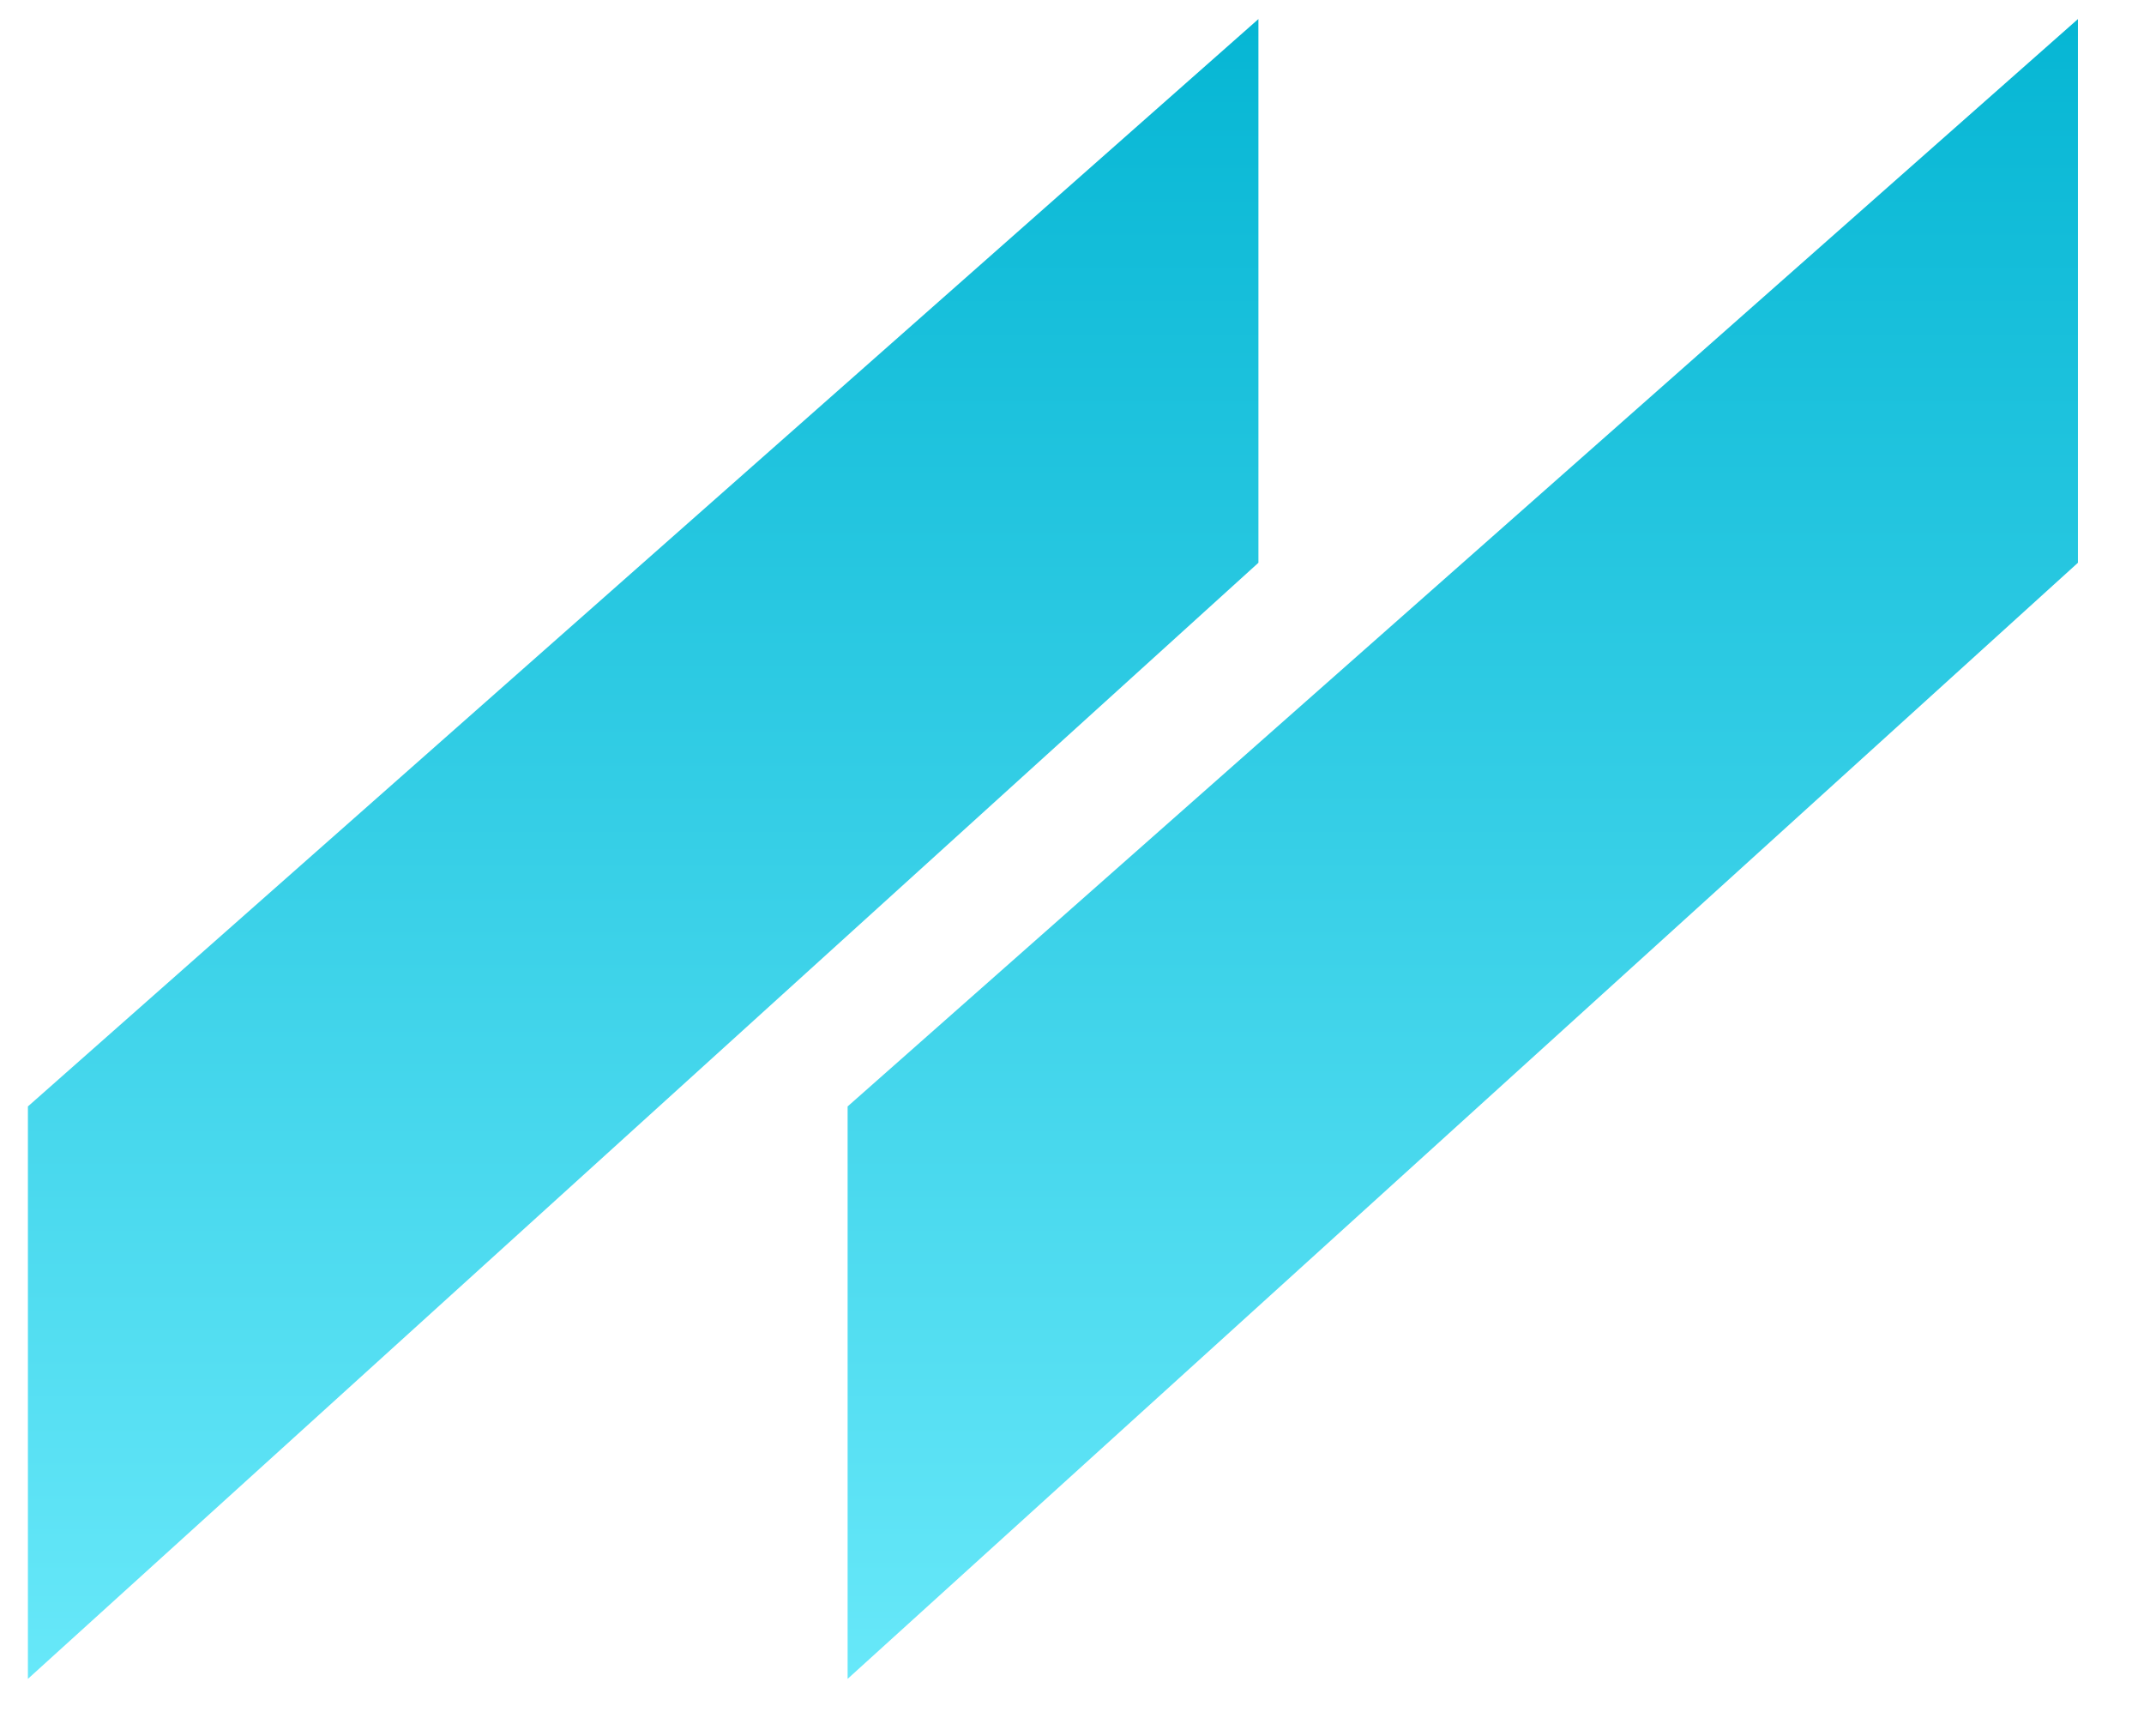
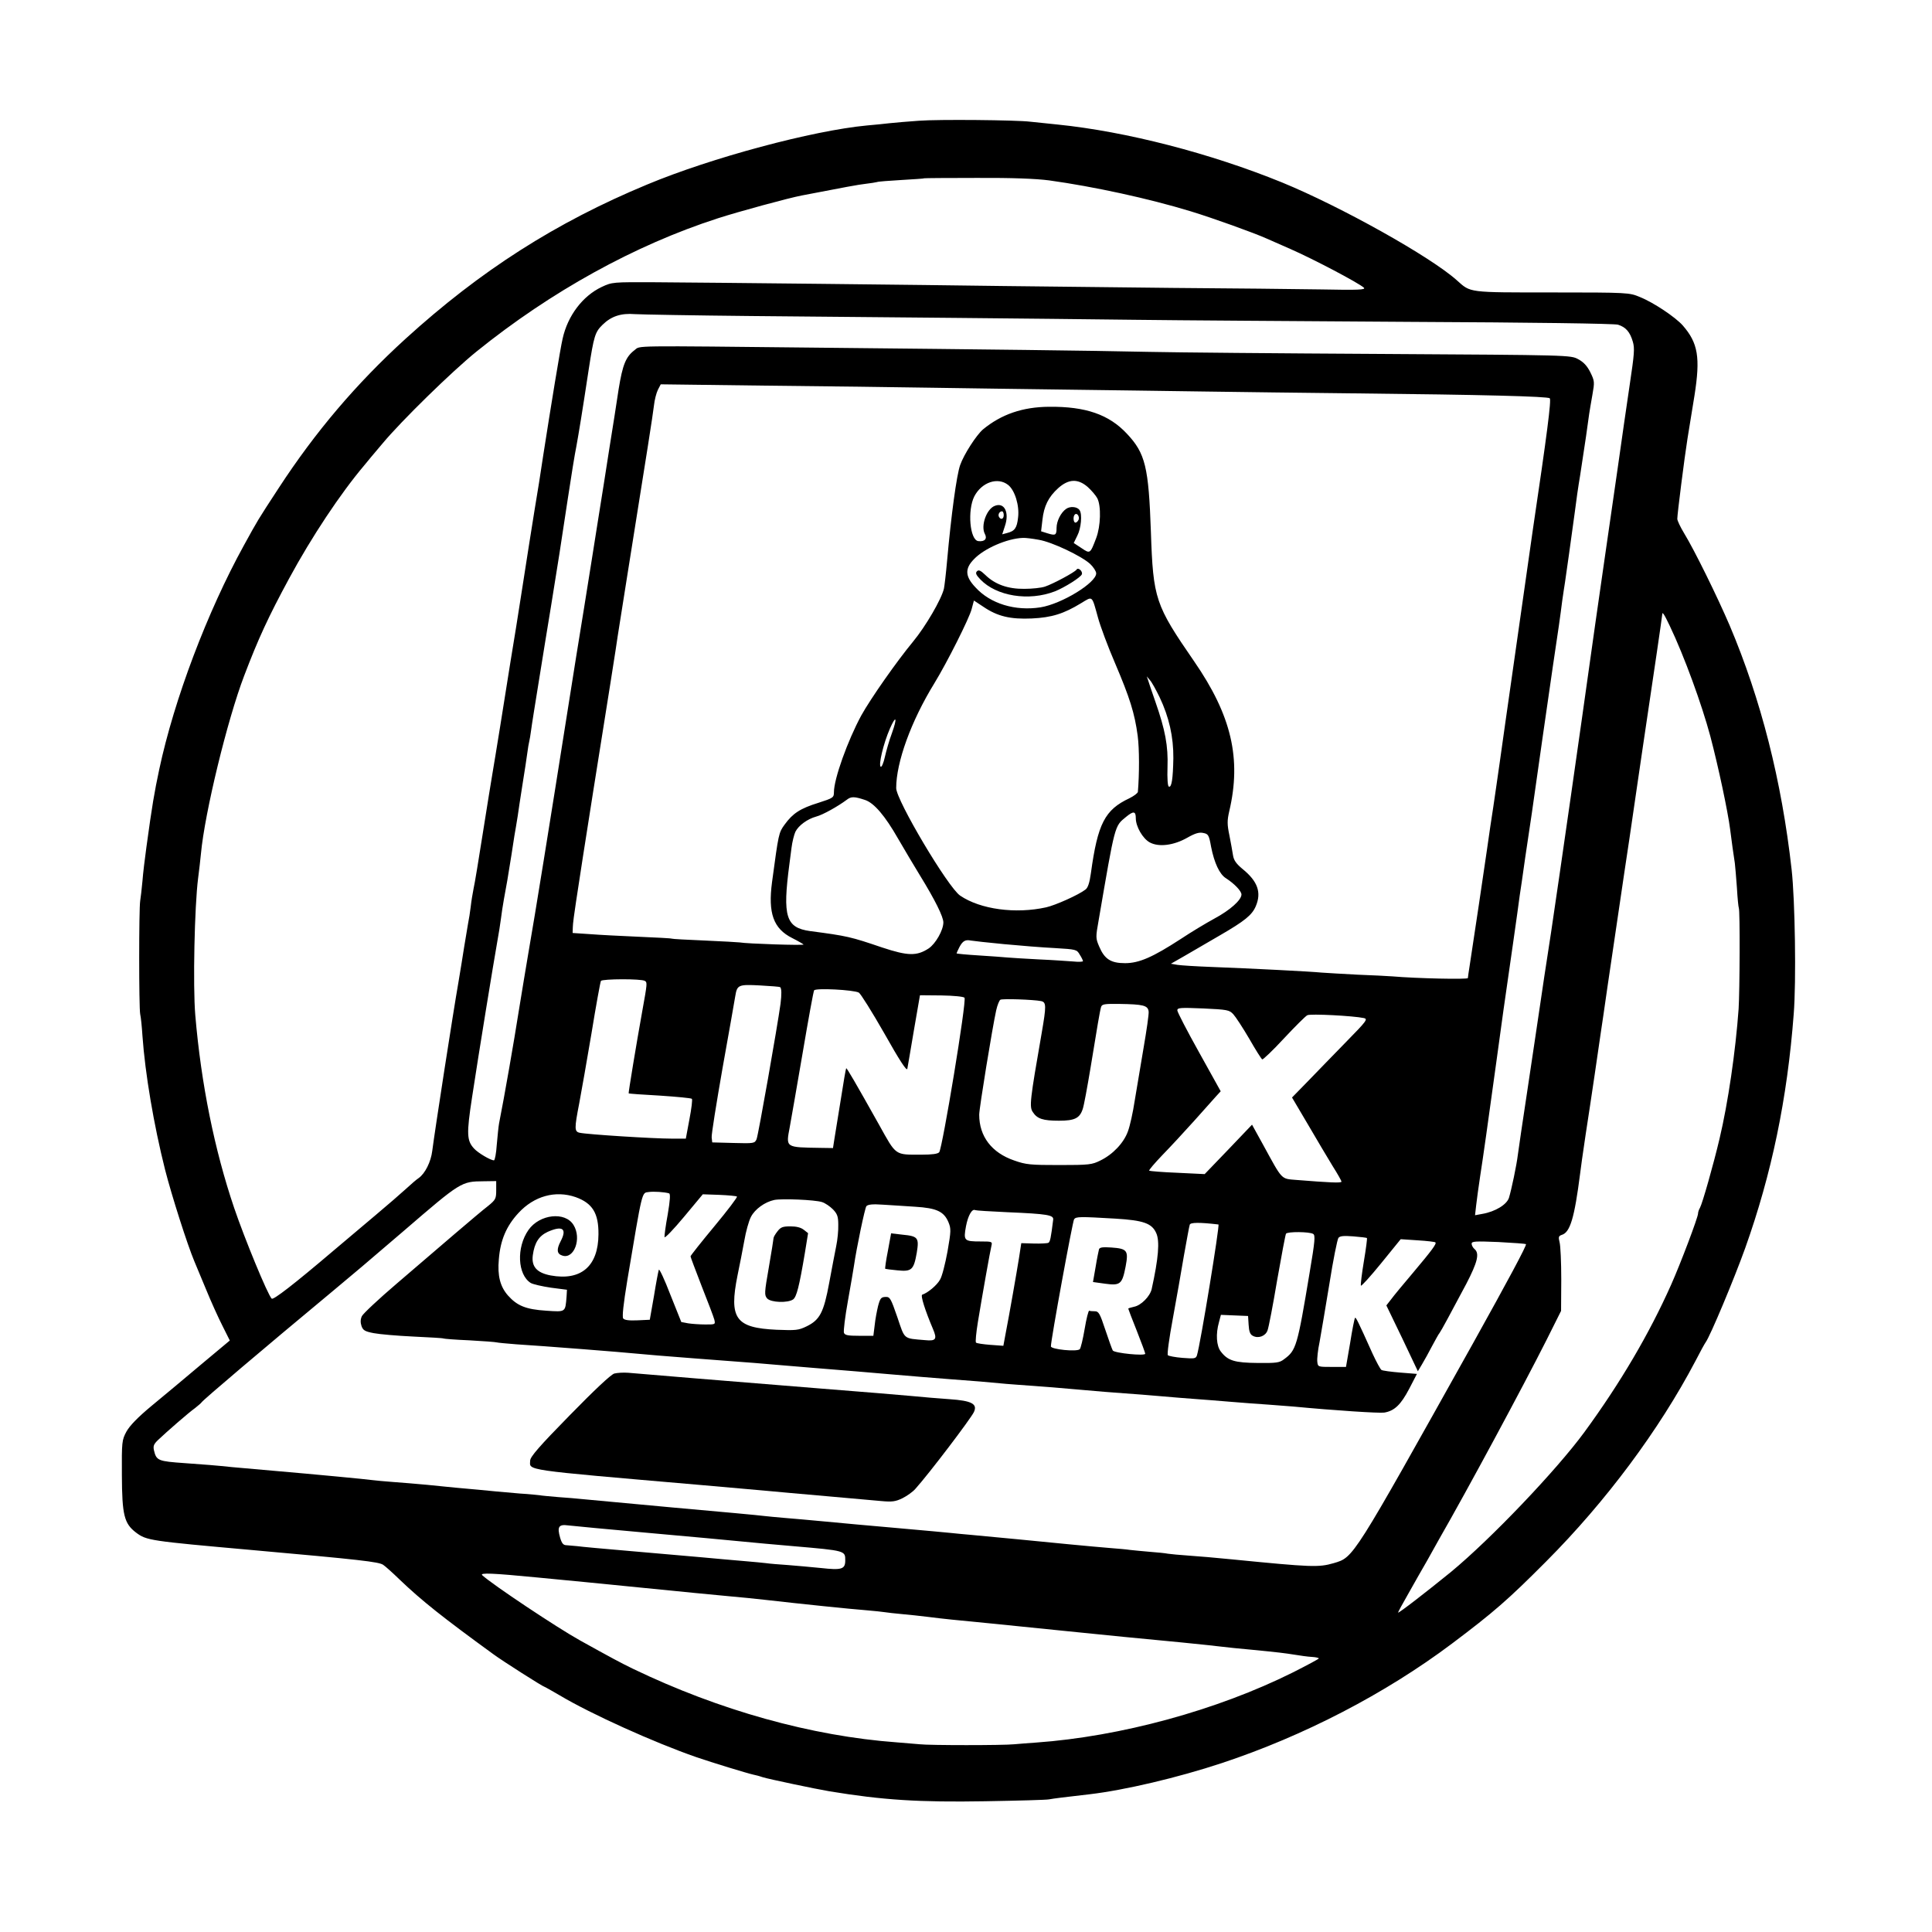
- <svg xmlns="http://www.w3.org/2000/svg" xmlns:xlink="http://www.w3.org/1999/xlink" version="1.1" preserveAspectRatio="xMidYMid meet" viewBox="344.564 330.278 111.737 91.218" width="53.87" height="43.61">
-   <defs>
-     <path d="M453.3 331.28L453.3 359.85L388.64 418.5L388.64 388.42L453.3 331.28Z" id="aFZf6T5ED" />
-     <linearGradient id="gradientb2ThqnP5Op" gradientUnits="userSpaceOnUse" x1="420.97" y1="331.28" x2="420.97" y2="418.5">
-       <stop style="stop-color: #06b6d4;stop-opacity: 1" offset="0%" />
-       <stop style="stop-color: #67e8f9;stop-opacity: 1" offset="100%" />
-     </linearGradient>
-     <path d="M410.23 331.28L410.23 359.85L345.56 418.5L345.56 388.42L410.23 331.28Z" id="a9fehgwfM" />
-     <linearGradient id="gradientk1wNV9Ostb" gradientUnits="userSpaceOnUse" x1="377.89" y1="331.28" x2="377.89" y2="418.5">
-       <stop style="stop-color: #06b6d4;stop-opacity: 1" offset="0%" />
-       <stop style="stop-color: #67e8f9;stop-opacity: 1" offset="100%" />
-     </linearGradient>
-   </defs>
-   <g>
-     <g>
-       <use xlink:href="#aFZf6T5ED" opacity="1" fill="url(#gradientb2ThqnP5Op)" />
-     </g>
-     <g>
-       <use xlink:href="#a9fehgwfM" opacity="1" fill="url(#gradientk1wNV9Ostb)" />
-     </g>
+ <svg xmlns="http://www.w3.org/2000/svg" version="1.0" width="1024pt" height="1024pt" viewBox="0 0 1024 1024" preserveAspectRatio="xMidYMid meet">
+   <g transform="translate(0,1024) scale(0.1,-0.1)" fill="#000000" stroke="none">
+     <path d="M4870 9600 c-58 -4 -127 -10 -155 -13 -27 -3 -81 -9 -120 -12 -288 -27 -825 -171 -1165 -313 -484 -201 -883 -456 -1281 -818 -261 -238 -477 -492 -672 -791 -115 -176 -109 -167 -184 -303 -194 -352 -370 -817 -449 -1188 -26 -123 -37 -185 -68 -412 -8 -58 -18 -139 -21 -180 -4 -41 -9 -88 -12 -105 -7 -42 -7 -565 0 -600 4 -17 9 -68 12 -115 14 -199 60 -472 120 -710 35 -137 118 -397 155 -485 5 -11 32 -76 60 -144 28 -69 69 -159 90 -200 l38 -76 -152 -127 c-83 -70 -200 -168 -261 -218 -76 -63 -118 -107 -135 -138 -24 -45 -25 -53 -24 -232 1 -210 12 -255 75 -303 56 -42 72 -44 609 -92 582 -52 678 -63 701 -79 12 -8 51 -43 87 -78 118 -113 232 -203 496 -395 47 -35 264 -173 271 -173 2 0 39 -21 82 -46 166 -99 501 -250 723 -327 84 -29 271 -86 303 -93 11 -2 34 -8 51 -14 28 -9 279 -62 351 -74 284 -47 477 -59 828 -53 171 3 323 7 337 10 27 5 76 11 215 27 187 22 467 88 700 165 435 144 867 368 1220 633 222 167 298 233 500 436 317 318 599 697 791 1062 25 49 50 94 54 99 24 32 152 338 210 500 140 393 223 791 257 1240 14 172 7 606 -11 766 -53 473 -163 903 -328 1293 -66 154 -187 400 -242 490 -20 33 -36 67 -36 76 0 25 38 325 54 425 8 50 25 152 37 228 32 203 19 279 -62 372 -39 44 -155 122 -228 151 -55 23 -61 24 -464 24 -449 0 -431 -2 -505 64 -139 125 -615 391 -927 519 -378 154 -825 270 -1190 307 -60 6 -126 13 -145 15 -72 9 -489 13 -590 5z m690 -316 c238 -33 528 -96 751 -164 118 -36 335 -114 404 -145 16 -7 73 -32 125 -55 121 -53 362 -180 389 -205 11 -11 -30 -13 -225 -9 -132 2 -486 6 -789 8 -302 3 -705 8 -895 10 -421 6 -1531 18 -1845 20 -229 1 -230 1 -286 -25 -101 -48 -180 -152 -207 -274 -12 -50 -62 -357 -103 -620 -11 -77 -32 -207 -46 -290 -13 -82 -42 -262 -63 -400 -21 -137 -50 -317 -64 -400 -13 -82 -38 -238 -55 -345 -17 -107 -36 -220 -41 -250 -5 -30 -28 -170 -50 -310 -22 -140 -44 -275 -50 -300 -5 -25 -12 -67 -15 -95 -3 -27 -10 -70 -15 -95 -4 -25 -13 -79 -20 -120 -6 -41 -20 -124 -30 -185 -28 -159 -125 -786 -139 -895 -7 -58 -38 -120 -72 -144 -11 -7 -41 -33 -67 -57 -26 -24 -99 -87 -162 -140 -63 -53 -164 -138 -224 -189 -207 -176 -318 -262 -326 -253 -21 20 -144 319 -199 481 -104 307 -175 656 -206 1022 -13 155 -4 577 15 725 5 39 12 97 15 130 20 217 140 710 229 943 75 197 128 312 239 517 118 218 271 449 398 599 9 12 53 64 97 116 99 119 368 382 498 487 394 318 839 564 1279 706 108 35 376 108 445 121 223 43 302 58 340 62 25 3 51 7 58 9 6 3 65 7 130 11 64 4 118 7 120 9 1 1 127 2 280 2 187 1 311 -4 382 -13z m-1580 -719 c305 -3 798 -7 1095 -10 297 -3 720 -7 940 -10 220 -3 879 -7 1465 -11 638 -3 1078 -9 1096 -15 41 -13 63 -38 78 -89 11 -36 8 -67 -16 -228 -15 -103 -44 -299 -63 -437 -20 -137 -51 -356 -70 -485 -19 -129 -73 -509 -120 -845 -76 -537 -174 -1213 -189 -1300 -3 -16 -16 -106 -30 -200 -14 -93 -45 -305 -70 -470 -25 -165 -48 -320 -51 -345 -7 -58 -34 -185 -47 -228 -11 -36 -72 -74 -142 -86 l-38 -7 6 53 c3 29 13 98 21 153 15 95 43 294 85 600 33 243 51 369 55 395 4 27 64 444 70 495 3 17 16 107 29 200 14 94 30 199 35 235 24 173 93 651 111 775 30 199 40 270 50 350 6 39 12 84 15 100 6 39 33 232 51 365 7 58 20 148 29 200 8 52 22 145 31 205 17 125 17 125 34 222 12 68 12 73 -11 120 -17 34 -36 54 -64 69 -40 22 -42 22 -1040 28 -550 3 -1106 8 -1235 11 -326 7 -846 13 -1730 22 -1043 11 -963 12 -997 -13 -46 -35 -63 -77 -84 -206 -10 -68 -32 -208 -49 -313 -16 -104 -43 -275 -60 -380 -16 -104 -50 -314 -74 -465 -25 -151 -61 -378 -81 -505 -106 -670 -176 -1105 -216 -1335 -11 -63 -33 -199 -50 -302 -24 -153 -75 -447 -104 -593 -3 -16 -8 -67 -12 -112 -3 -46 -10 -83 -15 -83 -18 0 -84 39 -105 62 -39 42 -41 77 -11 272 36 238 115 720 133 821 8 44 17 100 20 125 3 25 10 72 16 105 17 92 17 91 40 235 11 74 22 142 24 150 1 8 5 33 9 55 3 22 14 96 25 165 11 69 23 145 26 170 3 25 8 52 10 60 2 8 7 35 10 60 3 25 22 142 41 260 19 118 48 298 65 400 16 102 36 226 44 275 8 50 28 182 45 295 17 113 37 237 45 275 13 72 29 168 65 405 28 181 34 200 74 239 46 45 98 62 171 56 33 -2 310 -7 615 -10z m955 -380 c176 -3 496 -7 710 -10 215 -3 543 -7 730 -10 187 -3 549 -7 805 -10 679 -7 1024 -16 1034 -26 9 -8 -14 -188 -90 -699 -10 -73 -117 -819 -129 -905 -2 -16 -9 -64 -15 -105 -6 -41 -20 -140 -31 -220 -11 -80 -27 -185 -34 -235 -8 -49 -23 -153 -34 -230 -18 -125 -66 -448 -91 -610 -5 -33 -10 -64 -10 -69 0 -8 -273 -2 -400 9 -25 2 -108 6 -185 9 -77 4 -162 9 -190 11 -58 6 -375 22 -585 30 -80 3 -160 8 -179 11 l-35 6 70 40 c38 22 123 72 189 110 133 77 171 108 191 155 31 73 10 132 -70 197 -35 29 -47 47 -51 74 -3 21 -12 68 -19 105 -12 57 -12 78 -1 126 66 280 12 509 -186 796 -206 299 -217 330 -229 686 -12 343 -29 416 -127 520 -95 102 -219 145 -413 143 -140 -1 -253 -40 -350 -120 -35 -30 -101 -132 -121 -189 -19 -53 -48 -270 -69 -505 -6 -69 -14 -136 -17 -150 -13 -56 -97 -200 -163 -280 -87 -105 -225 -302 -275 -392 -72 -133 -145 -336 -145 -407 0 -28 -4 -31 -82 -56 -97 -30 -136 -56 -179 -115 -32 -44 -32 -46 -67 -305 -22 -165 7 -247 107 -297 30 -15 57 -31 60 -34 5 -6 -303 4 -339 11 -8 1 -91 6 -185 10 -93 4 -172 8 -175 10 -3 2 -81 6 -175 10 -93 4 -210 10 -260 14 l-90 6 1 30 c0 17 8 77 17 135 9 58 25 164 36 235 11 72 36 229 55 350 72 450 127 798 130 824 2 14 25 157 50 316 112 700 134 842 142 905 3 30 13 68 21 84 l15 29 556 -7 c307 -3 701 -8 877 -11z m408 -515 c36 -28 61 -110 53 -173 -6 -56 -18 -72 -58 -82 l-26 -7 14 43 c25 72 -2 128 -53 108 -44 -16 -76 -106 -53 -149 14 -26 -1 -42 -35 -38 -45 6 -58 164 -21 237 39 75 124 104 179 61z m422 -11 c20 -18 43 -45 51 -60 21 -41 18 -148 -6 -211 -32 -84 -32 -84 -78 -53 l-41 27 19 39 c20 38 27 114 12 135 -12 19 -50 22 -71 7 -28 -19 -51 -65 -51 -101 0 -38 -5 -42 -47 -29 l-35 11 7 60 c8 74 32 122 84 169 55 49 104 51 156 6z m-445 -149 c0 -21 -15 -27 -25 -10 -7 12 2 30 16 30 5 0 9 -9 9 -20z m397 -24 c-4 -9 -11 -16 -17 -16 -11 0 -14 33 -3 43 11 11 26 -10 20 -27z m-211 -107 c71 -12 226 -86 272 -128 17 -16 32 -39 32 -50 0 -50 -183 -162 -295 -180 -134 -21 -266 19 -345 106 -55 58 -57 99 -8 149 54 57 176 110 259 113 14 1 52 -4 85 -10z m314 -414 c12 -44 52 -152 90 -240 78 -183 104 -265 120 -385 9 -68 9 -203 1 -297 -1 -7 -21 -22 -45 -34 -130 -61 -168 -134 -204 -397 -7 -51 -16 -78 -29 -87 -36 -28 -159 -83 -208 -94 -162 -36 -349 -11 -456 62 -64 43 -339 506 -339 570 0 137 79 355 202 555 68 111 186 346 198 394 l12 45 50 -33 c75 -51 143 -67 257 -62 106 5 169 25 261 81 63 38 56 44 90 -78z m3030 -42 c77 -161 170 -417 215 -585 43 -163 93 -399 105 -493 9 -72 17 -128 25 -180 2 -16 7 -75 11 -130 3 -55 8 -103 10 -107 7 -10 5 -444 -1 -535 -16 -224 -56 -499 -101 -688 -32 -136 -91 -344 -104 -367 -6 -10 -10 -23 -10 -30 0 -20 -93 -266 -143 -378 -115 -258 -268 -519 -459 -780 -148 -202 -496 -567 -708 -742 -124 -101 -280 -222 -280 -215 0 3 25 49 56 103 31 55 75 133 99 174 23 41 51 91 62 111 150 261 445 809 570 1057 l77 154 1 166 c0 92 -4 181 -9 198 -7 28 -5 33 12 39 44 13 67 90 97 325 2 19 15 112 29 205 28 180 73 487 81 545 3 19 19 127 35 240 17 113 37 250 45 305 8 55 28 192 45 305 17 113 38 252 46 310 8 58 31 209 49 335 63 422 105 709 105 717 0 19 10 4 40 -59z m-2704 -378 c50 -105 74 -210 73 -324 -2 -108 -9 -157 -24 -150 -6 2 -9 43 -7 103 4 112 -12 197 -64 346 -18 52 -36 104 -39 115 l-7 20 17 -20 c10 -11 32 -51 51 -90z m-1419 -192 c-14 -37 -30 -94 -37 -125 -7 -32 -17 -55 -22 -52 -13 8 14 123 49 203 33 75 40 57 10 -26z m-142 -353 c48 -16 106 -84 175 -205 35 -60 87 -148 116 -195 80 -130 124 -219 124 -249 0 -41 -41 -113 -78 -138 -63 -41 -110 -40 -246 5 -168 57 -184 61 -382 87 -129 18 -147 76 -110 355 2 14 7 52 11 85 4 33 14 72 21 87 17 33 63 67 110 80 35 9 115 54 162 89 23 18 40 18 97 -1z m1435 -97 c0 -44 37 -108 74 -128 48 -26 127 -16 199 25 42 24 64 30 85 25 26 -5 30 -11 41 -73 17 -86 45 -146 79 -167 45 -29 82 -68 82 -86 0 -29 -60 -83 -144 -128 -44 -24 -124 -72 -178 -108 -148 -96 -220 -128 -295 -128 -76 0 -109 22 -137 88 -19 44 -19 50 -3 139 88 513 84 498 145 548 40 33 52 31 52 -7z m-700 -667 c85 -8 207 -18 271 -21 113 -7 116 -7 132 -35 10 -15 17 -31 17 -34 0 -4 -24 -5 -52 -2 -29 2 -111 8 -183 11 -71 4 -146 8 -165 10 -19 2 -88 7 -152 11 -65 4 -118 9 -118 11 0 2 7 17 15 33 17 32 31 41 60 35 11 -2 90 -11 175 -19z m-1902 -195 c13 -8 13 -12 -14 -161 -31 -172 -74 -433 -72 -435 2 -2 76 -7 166 -12 89 -6 165 -13 169 -17 4 -3 -2 -52 -13 -109 l-19 -102 -75 0 c-97 0 -445 22 -487 31 -29 6 -29 22 -3 156 11 57 40 224 65 371 24 148 47 273 50 278 8 11 215 12 233 0z m717 -33 c8 -8 8 -38 2 -88 -17 -123 -118 -697 -127 -718 -10 -22 -13 -23 -122 -20 l-113 3 -3 26 c-2 14 25 181 58 370 34 189 64 360 67 379 10 60 16 63 131 57 57 -3 105 -7 107 -9z m417 -29 c9 -5 70 -102 135 -216 81 -144 119 -202 122 -188 2 11 18 103 35 205 l32 185 113 -1 c64 -1 117 -6 123 -12 13 -13 -117 -798 -134 -819 -7 -9 -39 -13 -93 -13 -144 0 -133 -8 -226 159 -125 223 -171 302 -174 299 -2 -2 -15 -77 -29 -168 -15 -91 -30 -185 -34 -210 l-7 -45 -65 1 c-189 3 -185 0 -164 111 7 39 38 215 68 391 30 177 57 326 61 333 9 13 208 3 237 -12z m966 -45 c28 -6 28 -25 3 -170 -62 -356 -66 -390 -47 -418 23 -36 54 -46 139 -46 83 0 110 13 126 63 6 17 24 115 41 217 36 220 49 299 56 323 5 15 18 17 97 16 127 -2 151 -8 155 -40 2 -13 -11 -101 -27 -194 -16 -94 -37 -219 -47 -280 -9 -60 -25 -133 -36 -162 -22 -61 -80 -122 -146 -154 -44 -22 -59 -24 -217 -24 -153 0 -177 2 -239 24 -120 41 -186 128 -186 243 0 34 70 463 90 553 6 27 16 52 22 56 10 7 176 1 216 -7z m1019 -70 c12 -13 50 -71 84 -129 33 -58 64 -107 69 -110 4 -2 56 47 115 111 59 63 115 119 124 123 15 9 244 -3 300 -15 22 -5 15 -15 -95 -127 -65 -67 -157 -161 -202 -208 l-84 -86 85 -144 c46 -79 105 -178 130 -219 26 -41 47 -78 47 -83 0 -8 -63 -5 -238 9 -84 7 -73 -4 -177 186 l-59 107 -125 -131 -126 -131 -144 7 c-80 3 -147 9 -150 11 -3 3 29 40 70 83 41 42 117 124 169 182 52 58 104 117 117 131 l23 25 -115 207 c-63 113 -115 213 -115 222 0 14 16 15 138 10 128 -6 138 -8 159 -31z m-3907 -932 c0 -45 -3 -51 -42 -83 -24 -18 -104 -86 -178 -149 -74 -64 -213 -182 -308 -264 -95 -81 -178 -159 -184 -172 -8 -17 -8 -34 -2 -52 8 -23 18 -29 65 -38 31 -6 125 -14 209 -18 84 -4 156 -8 159 -10 3 -2 66 -7 139 -10 73 -4 139 -9 145 -11 7 -2 53 -6 102 -10 146 -9 566 -42 644 -50 25 -3 162 -14 305 -25 144 -11 286 -22 316 -24 30 -3 170 -14 310 -26 140 -11 329 -27 420 -35 91 -8 228 -19 305 -25 136 -10 196 -15 300 -25 28 -2 88 -7 135 -10 47 -3 157 -12 245 -20 88 -8 198 -17 245 -20 47 -3 132 -10 190 -15 58 -5 141 -12 185 -15 44 -3 130 -10 190 -15 61 -5 151 -12 200 -15 50 -4 108 -8 130 -10 221 -21 455 -36 482 -32 54 9 88 42 132 126 l41 79 -88 7 c-49 4 -94 10 -100 14 -6 4 -27 43 -47 86 -79 176 -89 195 -93 190 -3 -3 -15 -62 -26 -133 l-22 -127 -74 0 c-74 0 -75 0 -78 27 -2 16 3 63 12 105 8 43 31 182 52 308 20 127 42 236 48 244 8 10 27 12 79 8 38 -3 71 -7 72 -9 2 -2 -5 -57 -16 -122 -11 -66 -18 -124 -16 -130 2 -5 50 48 107 118 l104 128 90 -6 c49 -3 92 -8 94 -11 7 -7 -17 -40 -118 -160 -51 -60 -104 -124 -117 -142 l-25 -32 84 -174 83 -175 22 37 c12 20 36 63 53 96 18 33 35 65 40 70 9 12 58 103 142 261 59 114 71 161 43 184 -8 7 -15 19 -15 28 0 13 18 14 142 9 77 -4 143 -9 146 -11 5 -6 -96 -194 -278 -521 -646 -1156 -634 -1138 -741 -1170 -80 -23 -114 -22 -539 20 -80 8 -183 17 -230 20 -47 3 -96 8 -110 10 -14 3 -56 7 -95 10 -38 3 -86 8 -105 10 -19 3 -66 7 -105 10 -38 3 -137 12 -220 20 -194 19 -346 34 -520 50 -33 3 -80 7 -105 10 -52 5 -93 9 -330 30 -96 8 -245 22 -330 30 -85 8 -186 17 -225 20 -38 3 -86 8 -105 10 -19 3 -237 23 -485 45 -247 23 -466 43 -485 45 -19 2 -73 7 -120 10 -47 4 -92 8 -100 10 -8 1 -55 6 -105 9 -49 4 -106 9 -125 11 -38 4 -135 13 -215 20 -27 3 -95 9 -150 15 -55 5 -136 12 -180 15 -44 3 -93 8 -110 10 -36 5 -298 30 -530 50 -93 8 -190 17 -215 19 -74 8 -160 15 -250 21 -142 10 -151 13 -164 68 -5 23 -1 33 22 55 44 42 162 145 196 169 16 13 32 26 35 31 11 15 318 276 696 590 114 95 170 142 375 318 303 261 305 262 423 263 l67 1 0 -48z m916 -17 c8 -2 6 -35 -7 -112 -11 -59 -18 -114 -17 -120 2 -7 48 41 103 107 l100 120 87 -3 c48 -2 90 -6 94 -9 3 -4 -51 -75 -120 -158 -69 -83 -126 -155 -126 -159 0 -4 27 -75 59 -158 33 -83 63 -162 67 -177 6 -26 6 -26 -47 -26 -30 0 -71 3 -91 6 l-37 7 -58 145 c-31 81 -59 140 -61 132 -3 -8 -15 -71 -26 -140 l-22 -125 -65 -3 c-45 -2 -69 1 -76 10 -6 9 1 75 22 203 81 483 76 462 113 467 26 4 85 0 108 -7z m-495 -20 c89 -32 122 -85 121 -197 -1 -169 -92 -248 -254 -218 -73 14 -102 47 -94 107 9 66 32 102 79 124 79 35 104 17 68 -51 -22 -43 -20 -66 10 -75 62 -20 103 91 59 162 -44 73 -180 58 -239 -26 -65 -93 -58 -237 12 -281 12 -7 60 -18 107 -25 l85 -11 -2 -35 c-7 -85 -3 -83 -108 -76 -108 7 -154 26 -203 81 -41 47 -56 104 -48 192 8 101 40 176 104 245 83 90 196 121 303 84z m1305 -26 c17 -5 43 -23 59 -39 23 -24 28 -38 28 -82 1 -29 -4 -80 -11 -113 -7 -33 -23 -120 -37 -194 -29 -158 -50 -197 -120 -231 -43 -21 -57 -22 -159 -18 -217 10 -253 59 -207 288 11 52 27 135 36 184 8 48 24 105 35 126 21 41 73 79 124 90 41 8 213 1 252 -11z m495 -25 c113 -7 152 -25 176 -82 14 -34 14 -46 -5 -155 -12 -65 -29 -133 -40 -150 -16 -29 -65 -70 -94 -79 -10 -4 15 -83 57 -182 23 -54 16 -65 -42 -59 -117 10 -106 1 -147 122 -35 101 -39 108 -63 107 -23 -1 -28 -7 -39 -48 -6 -25 -15 -71 -18 -102 l-7 -56 -75 0 c-60 0 -76 3 -81 16 -3 10 6 85 21 168 15 83 29 167 32 186 14 97 58 307 66 317 8 9 33 12 87 8 42 -3 119 -7 172 -11z m489 -29 c213 -9 246 -15 242 -40 -12 -97 -16 -116 -25 -122 -6 -3 -40 -5 -77 -4 l-67 2 -12 -78 c-12 -75 -51 -299 -73 -412 l-10 -54 -69 5 c-38 3 -73 8 -76 12 -4 4 1 53 10 109 23 140 65 377 72 405 5 21 3 22 -57 22 -89 0 -92 4 -78 81 11 57 32 94 49 85 3 -2 80 -7 171 -11z m572 -34 c149 -9 193 -25 216 -76 20 -43 12 -135 -24 -298 -9 -38 -56 -86 -93 -93 -17 -4 -31 -8 -31 -10 0 -2 20 -55 45 -117 25 -63 45 -118 45 -122 0 -13 -162 3 -172 17 -4 7 -22 57 -40 111 -28 85 -35 97 -55 97 -13 0 -26 1 -30 3 -4 1 -15 -42 -24 -96 -9 -54 -21 -103 -26 -108 -15 -15 -153 -1 -153 15 -1 30 115 663 123 674 11 14 31 14 219 3z m546 -31 c8 -1 -95 -632 -114 -694 -6 -17 -13 -18 -77 -13 -38 3 -73 10 -77 14 -5 4 7 91 26 193 19 102 45 253 59 335 15 83 28 156 31 164 4 12 50 13 152 1z m502 -50 c12 -7 10 -36 -19 -207 -65 -391 -71 -410 -135 -457 -24 -19 -41 -21 -140 -20 -122 1 -158 12 -195 60 -24 30 -28 94 -10 157 l10 38 72 -3 72 -3 3 -47 c2 -35 8 -51 22 -58 29 -16 67 -2 78 28 6 15 29 134 51 266 23 131 44 242 47 247 7 12 125 11 144 -1z m-3520 -1585 c212 -19 432 -39 490 -45 58 -6 182 -17 275 -25 278 -24 275 -24 275 -76 0 -46 -19 -52 -127 -40 -54 5 -134 13 -178 16 -44 3 -96 7 -115 10 -19 2 -66 7 -105 10 -38 3 -90 8 -115 10 -47 5 -113 10 -510 45 -129 11 -251 22 -270 25 -19 2 -45 4 -57 5 -17 0 -25 9 -34 39 -17 59 -8 73 43 66 24 -3 216 -21 428 -40z m-592 -236 c119 -11 372 -36 562 -55 190 -19 392 -39 450 -44 58 -5 148 -14 200 -20 184 -21 444 -48 535 -55 39 -3 81 -8 95 -10 14 -2 54 -7 90 -10 36 -3 99 -10 140 -15 86 -11 129 -15 335 -35 83 -8 260 -26 395 -40 257 -26 355 -36 610 -60 85 -9 171 -17 190 -20 50 -6 127 -14 185 -19 144 -14 174 -18 225 -26 30 -5 72 -11 93 -12 20 -1 37 -5 37 -8 0 -3 -62 -36 -137 -74 -403 -201 -914 -340 -1362 -372 -36 -2 -88 -7 -116 -9 -55 -6 -452 -6 -500 0 -16 1 -70 6 -120 10 -453 33 -943 170 -1400 390 -66 32 -116 59 -280 150 -121 67 -466 297 -519 346 -15 14 55 11 292 -12z" />
+     <path d="M5706 7221 c-9 -14 -125 -76 -167 -90 -20 -7 -70 -12 -110 -12 -86 -1 -155 23 -207 74 -25 24 -35 28 -44 19 -9 -9 -5 -19 18 -43 85 -89 257 -117 396 -63 52 21 136 74 142 90 6 16 -20 39 -28 25z" />
+     <path d="M3256 2960 c-19 -6 -105 -87 -237 -222 -162 -165 -208 -219 -209 -239 -1 -54 -55 -47 895 -129 140 -12 191 -17 340 -30 61 -6 211 -19 335 -30 124 -11 255 -23 292 -26 56 -5 74 -3 111 15 24 12 55 34 68 49 74 82 296 375 311 408 20 43 -12 60 -129 68 -54 4 -145 11 -203 17 -140 12 -183 16 -475 39 -489 39 -981 80 -1025 84 -25 2 -58 0 -74 -4z" />
+     <path d="M4121 3714 c-12 -15 -21 -31 -21 -36 0 -5 -11 -74 -25 -155 -24 -137 -24 -147 -9 -165 20 -22 110 -25 138 -5 18 14 32 67 62 246 l17 105 -23 18 c-15 12 -39 18 -70 18 -41 0 -52 -4 -69 -26z" />
+     <path d="M4706 3610 c-10 -50 -16 -93 -14 -95 2 -1 31 -5 64 -8 76 -8 87 2 103 93 13 80 7 88 -76 96 l-60 7 -17 -93z" />
+     <path d="M5825 3619 c-2 -8 -11 -50 -18 -94 l-14 -80 65 -9 c80 -11 90 -2 108 91 16 85 9 95 -76 101 -44 3 -61 1 -65 -9z" />
  </g>
</svg>
